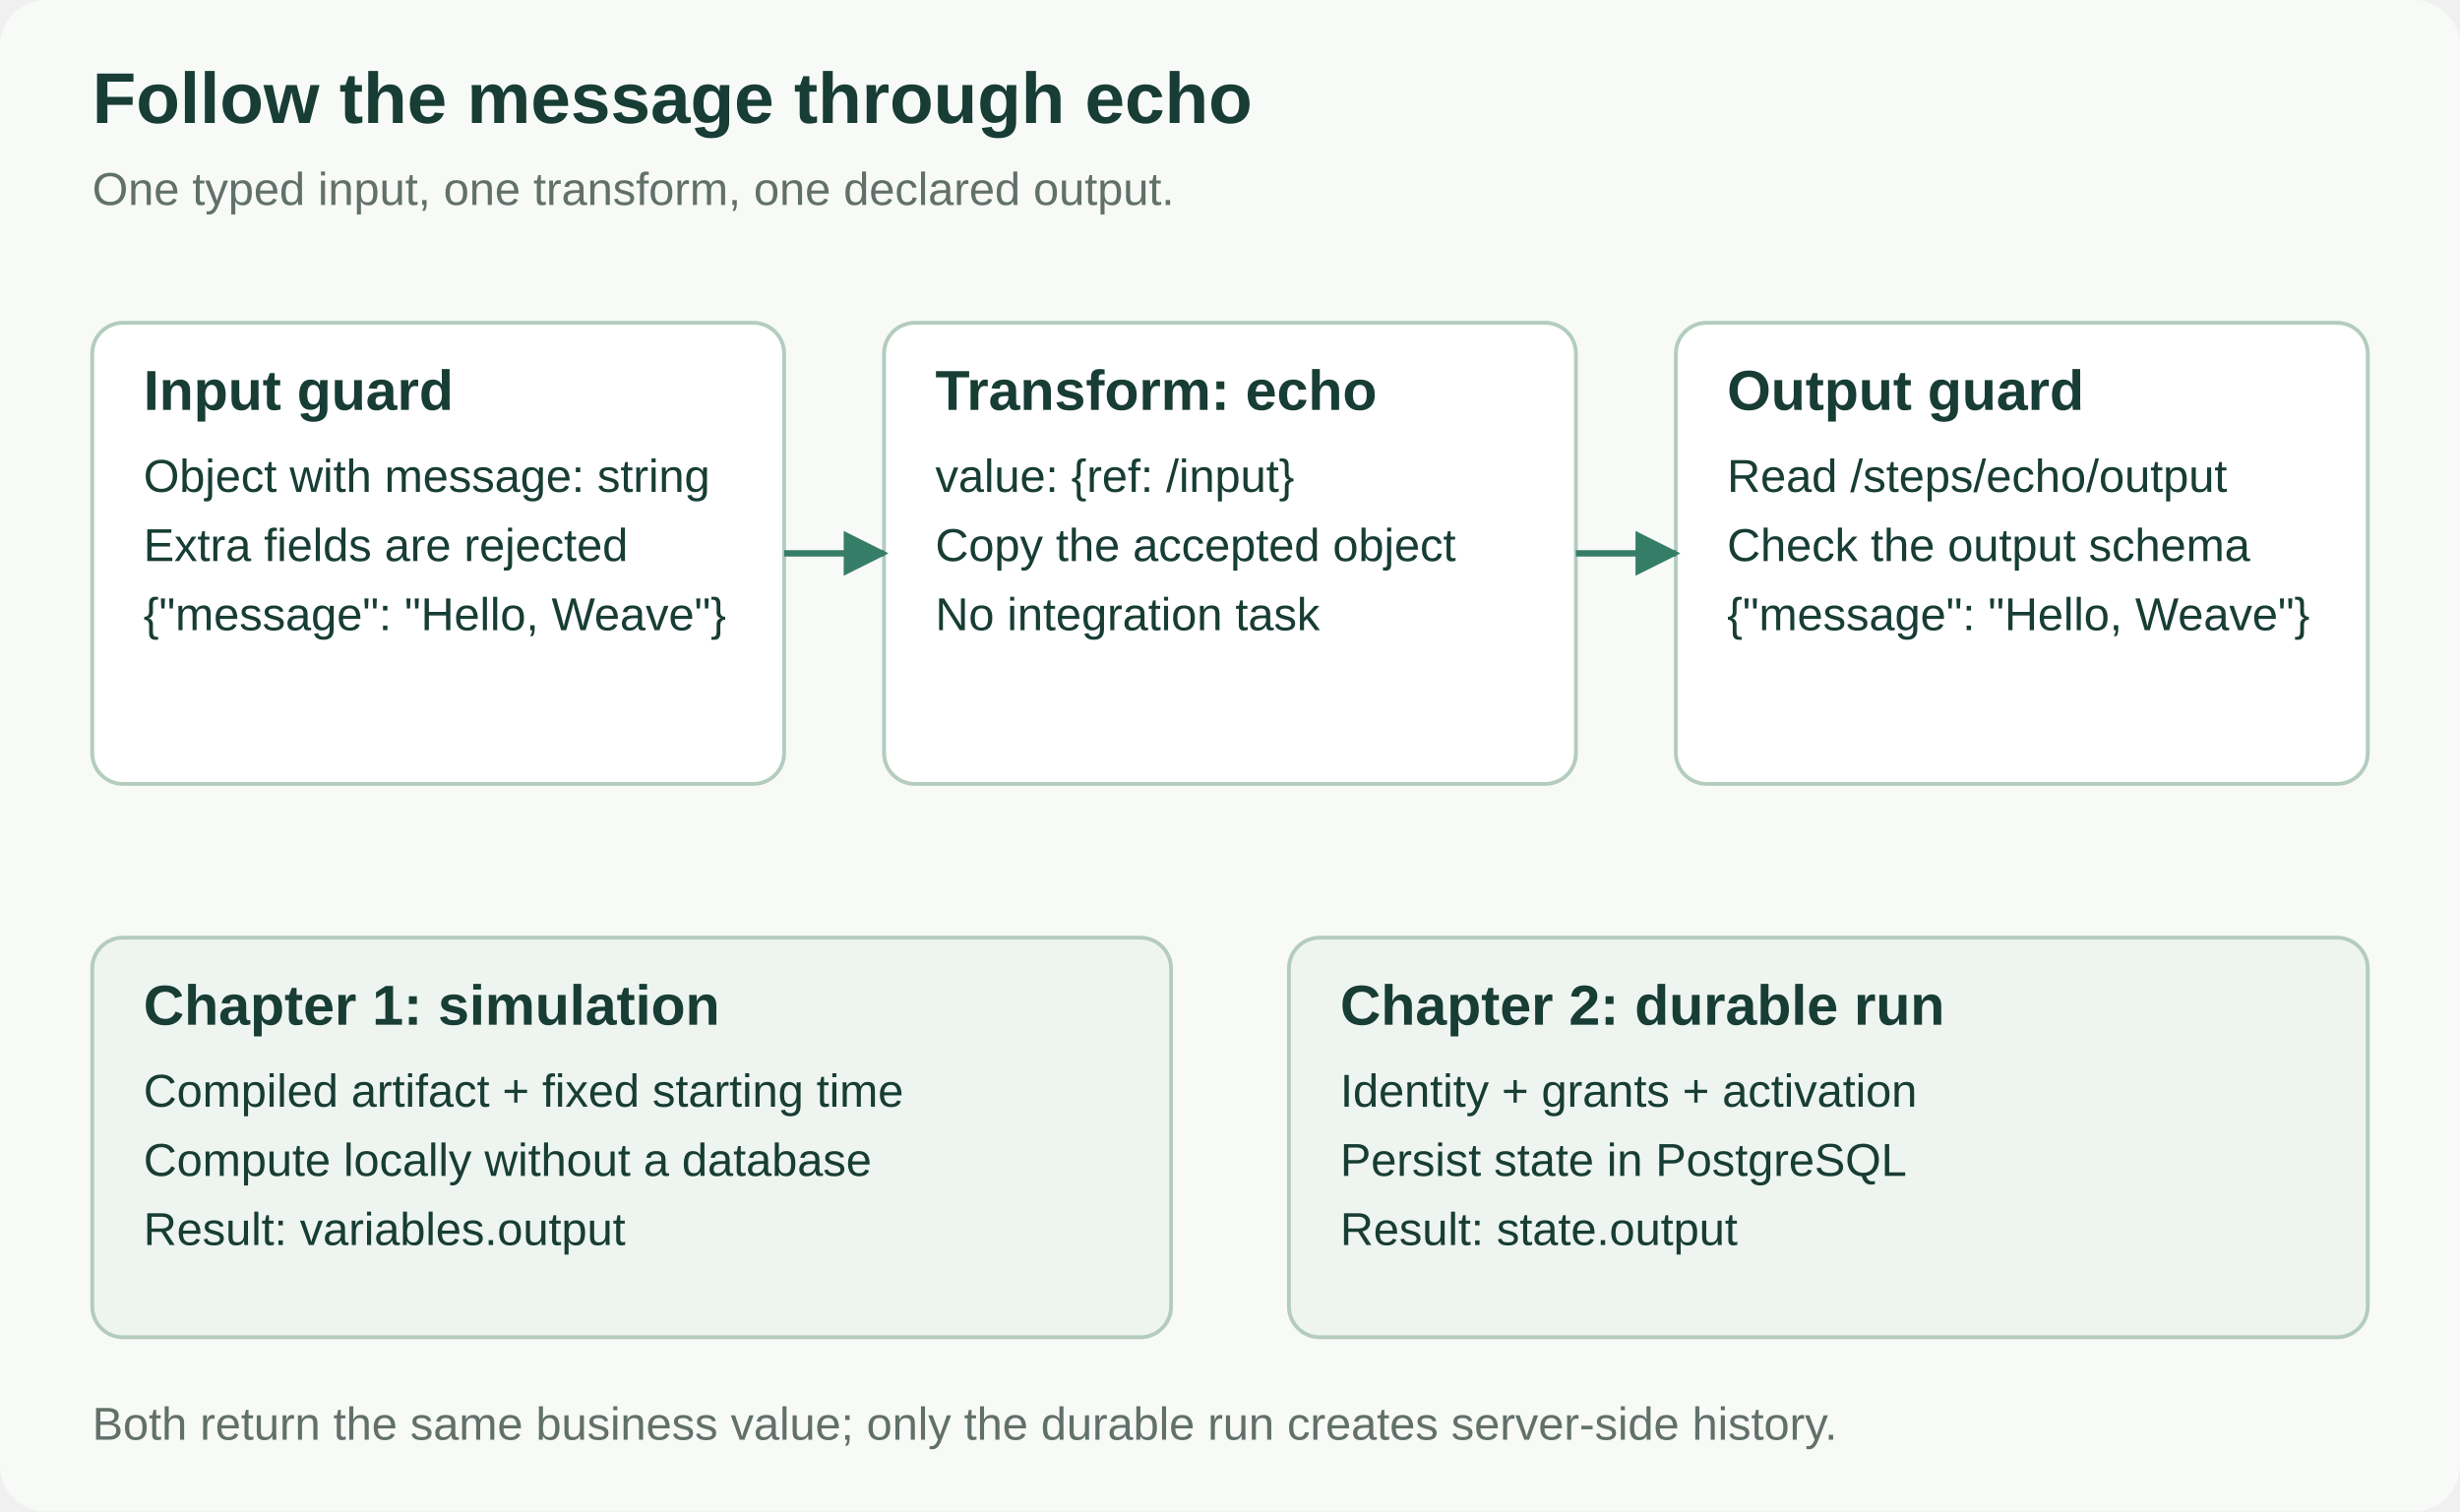
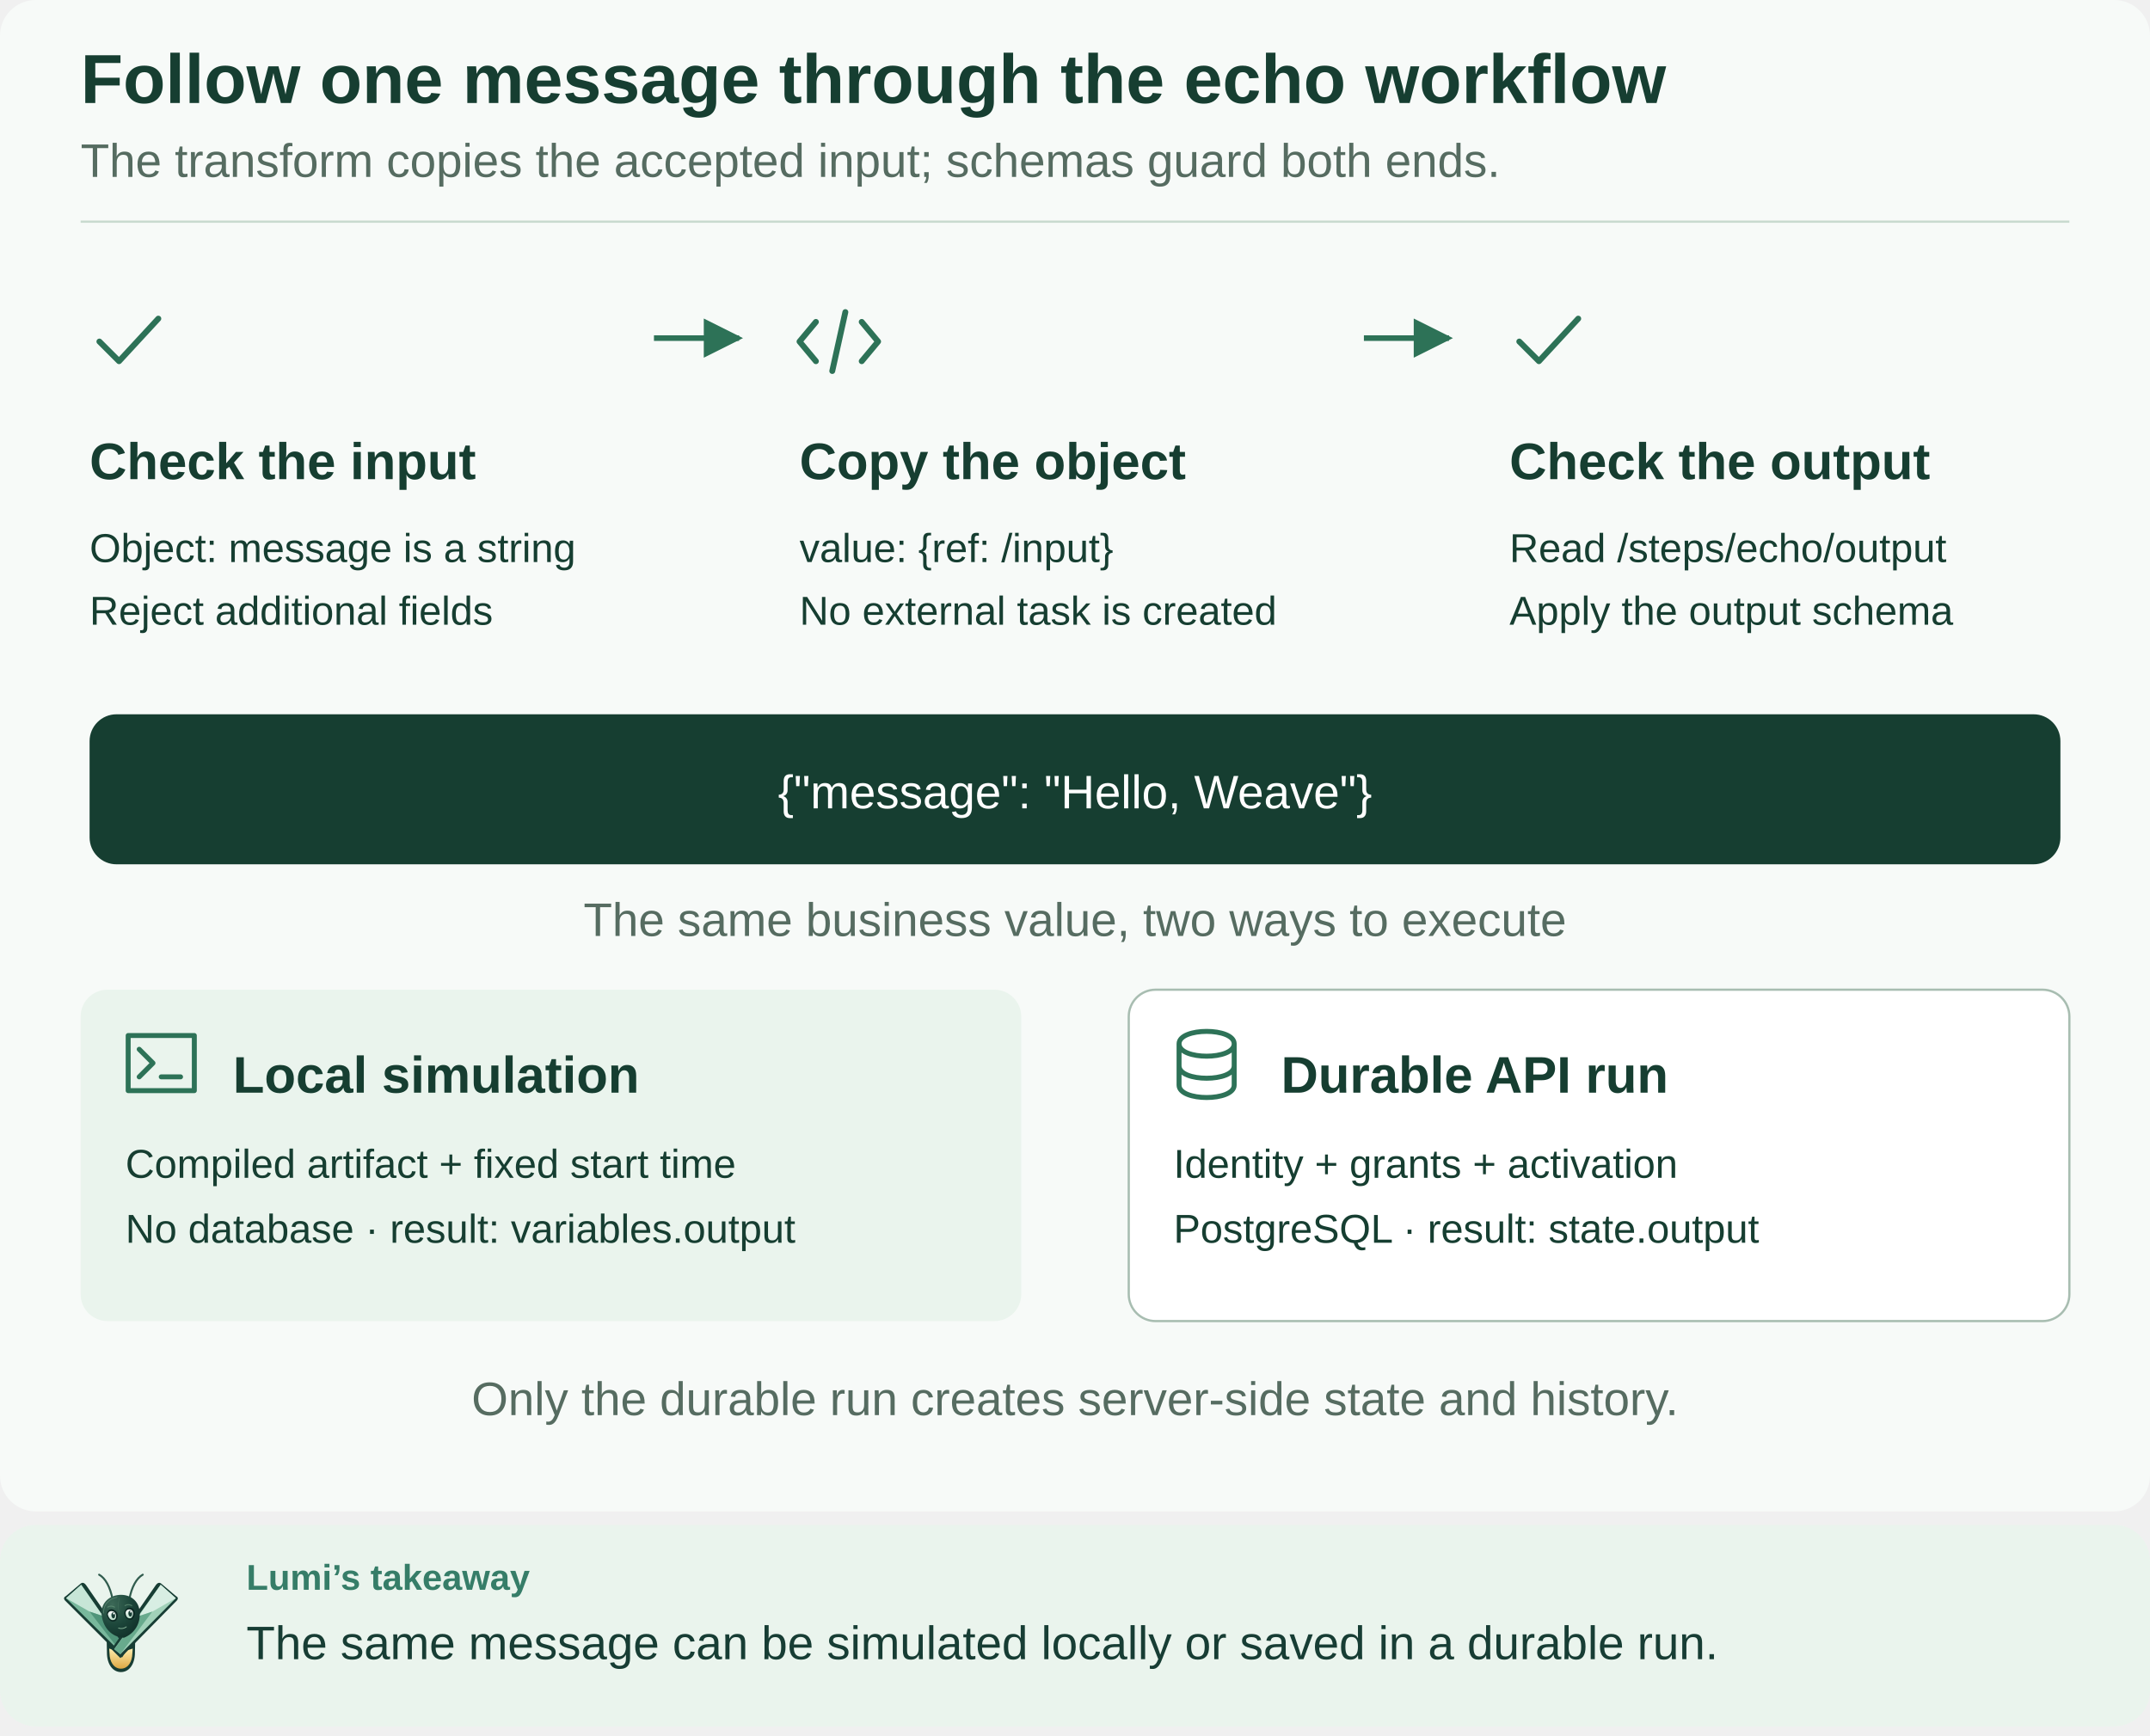
- <svg xmlns="http://www.w3.org/2000/svg" width="960" height="590" viewBox="0 0 960 590" role="img" aria-labelledby="title desc">
+ <svg xmlns="http://www.w3.org/2000/svg" width="960" height="775" viewBox="0 0 960 775" role="img" aria-labelledby="title desc">
  <defs>
    <marker id="arrow" viewBox="0 0 10 10" refX="9" refY="5" markerWidth="7" markerHeight="7" orient="auto-start-reverse">
-       <path d="M0 0 L10 5 L0 10Z" fill="#367D68" />
+       <path d="M0 0L10 5L0 10Z" fill="#2d7257" />
    </marker>
  </defs>
-   <style>text{font-family:Arial,Helvetica,sans-serif;fill:#173D34}.title{font-size:28px;font-weight:700}.head{font-size:22px;font-weight:700}.body{font-size:18px}.muted{fill:#62706A}.edge{fill:none;stroke:#367D68;stroke-width:2.5;marker-end:url(#arrow)}</style>
-   <rect width="960" height="590" rx="18" fill="#F7FAF7" />
-   <text class="title" x="36" y="48">Follow the message through echo</text>
-   <text class="body muted" x="36" y="80">One typed input, one transform, one declared output.</text>
-   <rect x="36" y="126" width="270" height="180" rx="12" fill="#FFFFFF" stroke="#B3CCBE" stroke-width="1.5" />
-   <text class="head" x="56" y="160">Input guard</text>
-   <text class="body" x="56" y="192">Object with message: string</text>
-   <text class="body" x="56" y="219">Extra fields are rejected</text>
-   <text class="body" x="56" y="246">{"message": "Hello, Weave"}</text>
-   <rect x="345" y="126" width="270" height="180" rx="12" fill="#FFFFFF" stroke="#B3CCBE" stroke-width="1.5" />
-   <text class="head" x="365" y="160">Transform: echo</text>
-   <text class="body" x="365" y="192">value: {ref: /input}</text>
-   <text class="body" x="365" y="219">Copy the accepted object</text>
-   <text class="body" x="365" y="246">No integration task</text>
-   <rect x="654" y="126" width="270" height="180" rx="12" fill="#FFFFFF" stroke="#B3CCBE" stroke-width="1.5" />
-   <text class="head" x="674" y="160">Output guard</text>
-   <text class="body" x="674" y="192">Read /steps/echo/output</text>
-   <text class="body" x="674" y="219">Check the output schema</text>
-   <text class="body" x="674" y="246">{"message": "Hello, Weave"}</text>
-   <path class="edge" d="M306 216 H345" />
-   <path class="edge" d="M615 216 H654" />
-   <rect x="36" y="366" width="421" height="156" rx="12" fill="#EEF4F0" stroke="#B3CCBE" stroke-width="1.5" />
-   <text class="head" x="56" y="400">Chapter 1: simulation</text>
-   <text class="body" x="56" y="432">Compiled artifact + fixed starting time</text>
-   <text class="body" x="56" y="459">Compute locally without a database</text>
-   <text class="body" x="56" y="486">Result: variables.output</text>
-   <rect x="503" y="366" width="421" height="156" rx="12" fill="#EEF4F0" stroke="#B3CCBE" stroke-width="1.5" />
-   <text class="head" x="523" y="400">Chapter 2: durable run</text>
-   <text class="body" x="523" y="432">Identity + grants + activation</text>
-   <text class="body" x="523" y="459">Persist state in PostgreSQL</text>
-   <text class="body" x="523" y="486">Result: state.output</text>
-   <text class="body muted" x="36" y="562">Both return the same business value; only the durable run creates server-side history.</text>
+   <style>text{font-family:"Avenir Next",Arial,Helvetica,sans-serif;fill:#163e31}.title{font-size:31px;font-weight:700}.head{font-size:23px;font-weight:700}.body{font-size:21px}.small{font-size:18px}.code{font-family:Menlo,Consolas,monospace;font-size:17px}.muted{fill:#566c61}.edge{fill:none;stroke:#2d7257;stroke-width:2.5;marker-end:url(#arrow)}.white{fill:white}</style>
+   <rect width="960" height="675" rx="16" fill="#f7faf8" />
+   <path d="M36 99H924" stroke="#c9dacf" />
+   <text x="36" y="46" class="title">Follow one message through the echo workflow</text>
+   <text x="36" y="79" class="body muted">The transform copies the accepted input; schemas guard both ends.</text>
+   <g transform="translate(40,135) scale(1.461538)" fill="none" stroke="#2d7257" stroke-width="1.8" stroke-linecap="round" stroke-linejoin="round">
+     <path d="M3 12L9 18L21 5" />
+   </g>
+   <text x="40" y="214" class="head">Check the input</text>
+   <text x="40" y="251" class="small">Object: message is a string</text>
+   <text x="40" y="279" class="small">Reject additional fields</text>
+   <g transform="translate(357,135) scale(1.461538)" fill="none" stroke="#2d7257" stroke-width="1.8" stroke-linecap="round" stroke-linejoin="round">
+     <path d="M5 6L0 12L5 18 M19 6L24 12L19 18 M14 3L10 21" />
+   </g>
+   <text x="357" y="214" class="head">Copy the object</text>
+   <text x="357" y="251" class="small">value: {ref: /input}</text>
+   <text x="357" y="279" class="small">No external task is created</text>
+   <g transform="translate(674,135) scale(1.461538)" fill="none" stroke="#2d7257" stroke-width="1.8" stroke-linecap="round" stroke-linejoin="round">
+     <path d="M3 12L9 18L21 5" />
+   </g>
+   <text x="674" y="214" class="head">Check the output</text>
+   <text x="674" y="251" class="small">Read /steps/echo/output</text>
+   <text x="674" y="279" class="small">Apply the output schema</text>
+   <path class="edge" d="M292 151H330" />
+   <path class="edge" d="M609 151H647" />
+   <rect x="40" y="319" width="880" height="67" rx="12" fill="#163e31" />
+   <text x="480" y="361" class="body white" text-anchor="middle">{"message": "Hello, Weave"}</text>
+   <text x="480" y="418" class="body muted" text-anchor="middle">The same business value, two ways to execute</text>
+   <rect x="36" y="442" width="420" height="148" rx="12" fill="#eaf4ed" />
+   <g transform="translate(56,460) scale(1.230769)" fill="none" stroke="#2d7257" stroke-width="1.8" stroke-linecap="round" stroke-linejoin="round">
+     <path d="M1 2H25V22H1Z M5 7L10 12L5 17 M13 17H20" />
+   </g>
+   <text x="104" y="488" class="head">Local simulation</text>
+   <text x="56" y="526" class="small">Compiled artifact + fixed start time</text>
+   <text x="56" y="555" class="small">No database · result: variables.output</text>
+   <rect x="504" y="442" width="420" height="148" rx="12" fill="white" stroke="#a8bdb1" />
+   <g transform="translate(524,460) scale(1.230769)" fill="none" stroke="#2d7257" stroke-width="1.8" stroke-linecap="round" stroke-linejoin="round">
+     <path d="M2 5C2 -1 22 -1 22 5C22 11 2 11 2 5 M2 5V20C2 26 22 26 22 20V5 M2 13C2 19 22 19 22 13" />
+   </g>
+   <text x="572" y="488" class="head">Durable API run</text>
+   <text x="524" y="526" class="small">Identity + grants + activation</text>
+   <text x="524" y="555" class="small">PostgreSQL · result: state.output</text>
+   <text x="480" y="632" class="body muted" text-anchor="middle">Only the durable run creates server-side state and history.</text>
+   <g id="lumi-takeaway">
+     <rect x="0" y="681" width="960" height="90" rx="16" fill="#EAF4ED" />
+     <g transform="translate(22 692) scale(.25)">
+       <defs>
+         <radialGradient id="lumi-face" cx=".3" cy=".2" r=".9">
+           <stop stop-color="#3C6957" />
+           <stop offset=".55" stop-color="#1C463A" />
+           <stop offset="1" stop-color="#102E28" />
+         </radialGradient>
+         <linearGradient id="lumi-eye" x1="0" y1="0" x2="0" y2="1">
+           <stop stop-color="#FFFFFF" />
+           <stop offset="1" stop-color="#B8DCC8" />
+         </linearGradient>
+         <linearGradient id="lumi-lantern" x1="0" y1="0" x2="0" y2="1">
+           <stop stop-color="#FFEDAD" />
+           <stop offset="1" stop-color="#DDA743" />
+         </linearGradient>
+       </defs>
+       <g stroke-linecap="round" stroke-linejoin="round">
+         <path d="M113 89C109 67 100 51 89 45M143 89C147 67 156 51 167 45" fill="none" stroke="#315C4E" stroke-width="3.5" />
+         <path d="M102 134Q128 122 154 134L153 184C153 206 142 219 128 219C114 219 103 206 103 184Z" fill="#173D34" />
+         <path d="M107 177Q128 185 149 177L148 191C146 205 138 213 128 213C118 213 110 205 108 191Z" fill="url(#lumi-lantern)" />
+         <path d="M30 83L56 61Q61 57 66 64L142 174L130 193L28 91Q24 86 30 83Z" fill="#173D34" />
+         <path d="M57 63L135 175L129 185L30 87Z" fill="#78B89C" />
+         <path d="M57 63L96 119L72 111L30 87Z" fill="#C7E6D7" />
+         <path d="M72 111L96 119L135 175L129 185Z" fill="#4F9479" />
+         <path d="M226 83L200 61Q195 57 190 64L111 178L127 194L228 91Q232 86 226 83Z" fill="#173D34" />
+         <path d="M199 63L116 178L127 187L226 87Z" fill="#A1D1B9" />
+         <path d="M199 63L160 119L184 111L226 87Z" fill="#D8EEE3" />
+         <path d="M184 111L160 119L116 178L127 187Z" fill="#68AA8D" />
+         <g transform="rotate(-5 128 120)">
+           <path d="M94 115C93 95 108 81 128 81C148 81 163 95 162 115       C162 135 150 152 130 158C109 155 95 138 94 115Z" fill="url(#lumi-face)" />
+           <path d="M98 111C98 96 110 86 124 85" fill="none" stroke="#83AF94" stroke-width="1.2" opacity=".5" />
+           <path d="M128 87C124 99 124 106 126 112" fill="none" stroke="#58856B" stroke-width="1" opacity=".4" />
+           <path d="M103 114C104 106 111 103 117 107C124 111 124 120 119 126       C111 131 104 124 103 114Z" fill="#0C2923" />
+           <path d="M105 114C106 109 111 107 116 110C120 113 121 120 117 124       C111 127 106 122 105 114Z" fill="url(#lumi-eye)" />
+           <ellipse cx="114.5" cy="116.5" rx="3.3" ry="5.4" fill="#173D34" />
+           <circle cx="115.5" cy="113.5" r="1.4" fill="#FFFFFF" />
+           <path d="M135 112C138 105 145 103 151 108C156 114 153 124 147 127       C139 129 133 120 135 112Z" fill="#0C2923" />
+           <path d="M137 113C139 108 144 107 148 110C152 114 150 121 146 124       C140 126 136 120 137 113Z" fill="url(#lumi-eye)" />
+           <ellipse cx="145" cy="116" rx="3.3" ry="5.4" fill="#173D34" />
+           <circle cx="146" cy="113" r="1.4" fill="#FFFFFF" />
+           <path d="M106 101Q112 98 118 102M137 101Q143 98 149 102" fill="none" stroke="#6C997E" stroke-width="1.8" opacity=".65" />
+           <path d="M122 140Q129 143 136 139" fill="none" stroke="#84B295" stroke-width="1.5" />
+         </g>
+       </g>
+     </g>
+     <text x="110" y="710" style="font-family:Arial,Helvetica,sans-serif;font-size:16px;font-weight:700;fill:#367D68">Lumi’s takeaway</text>
+     <text x="110" y="741" style="font-family:Arial,Helvetica,sans-serif;font-size:21px;fill:#173D34">The same message can be simulated locally or saved in a durable run.</text>
+   </g>
</svg>
